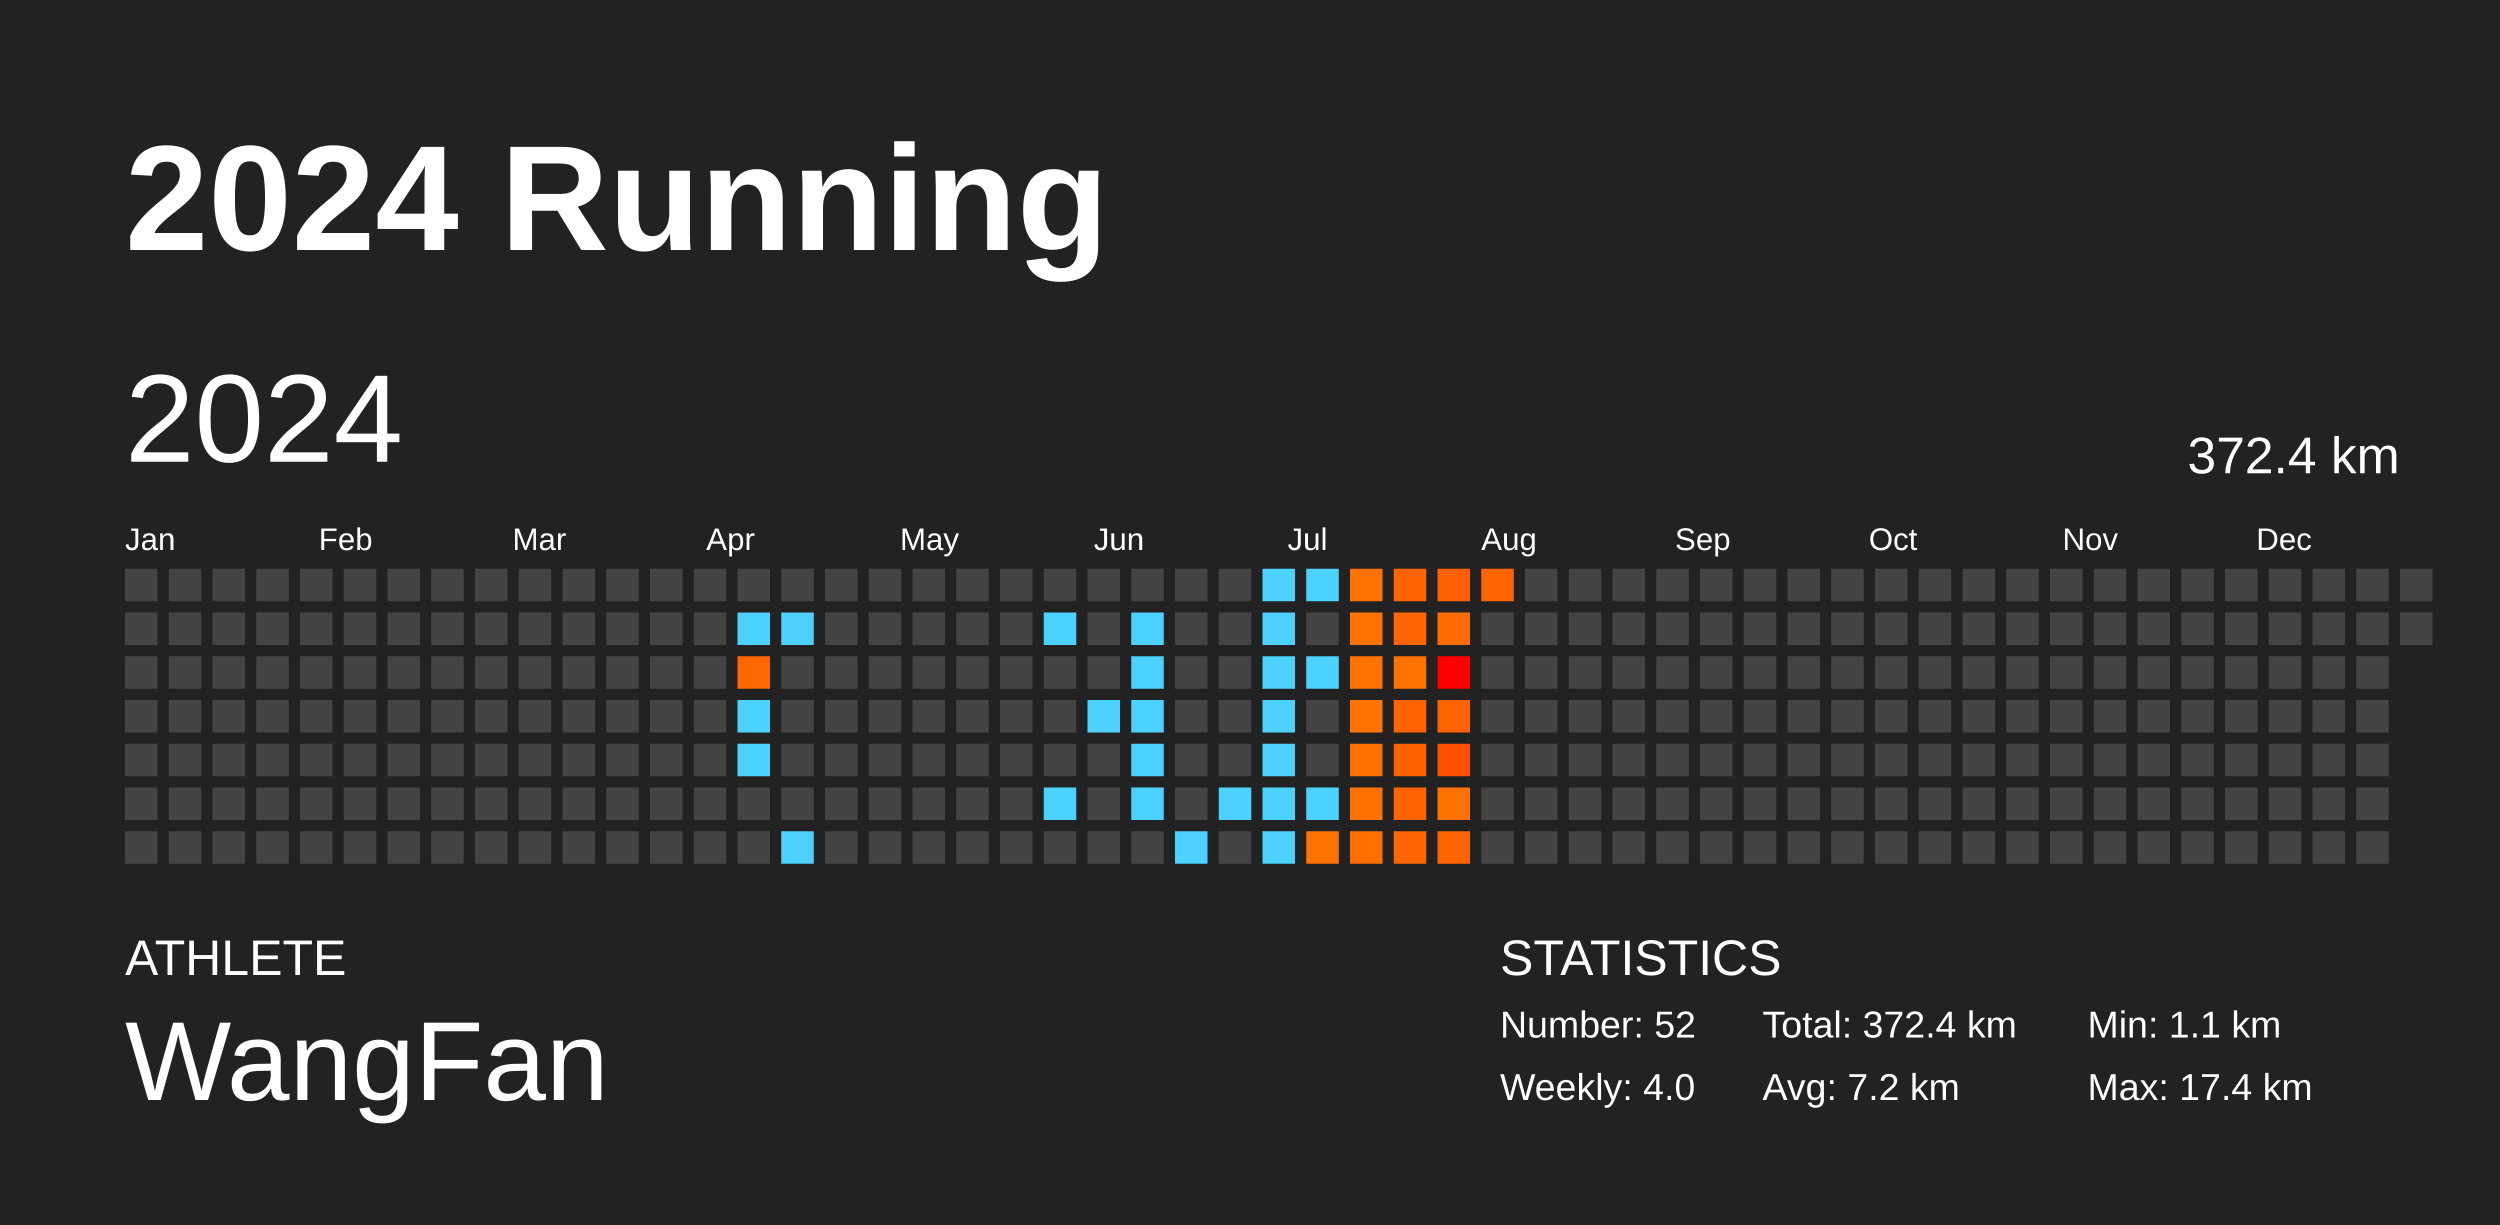
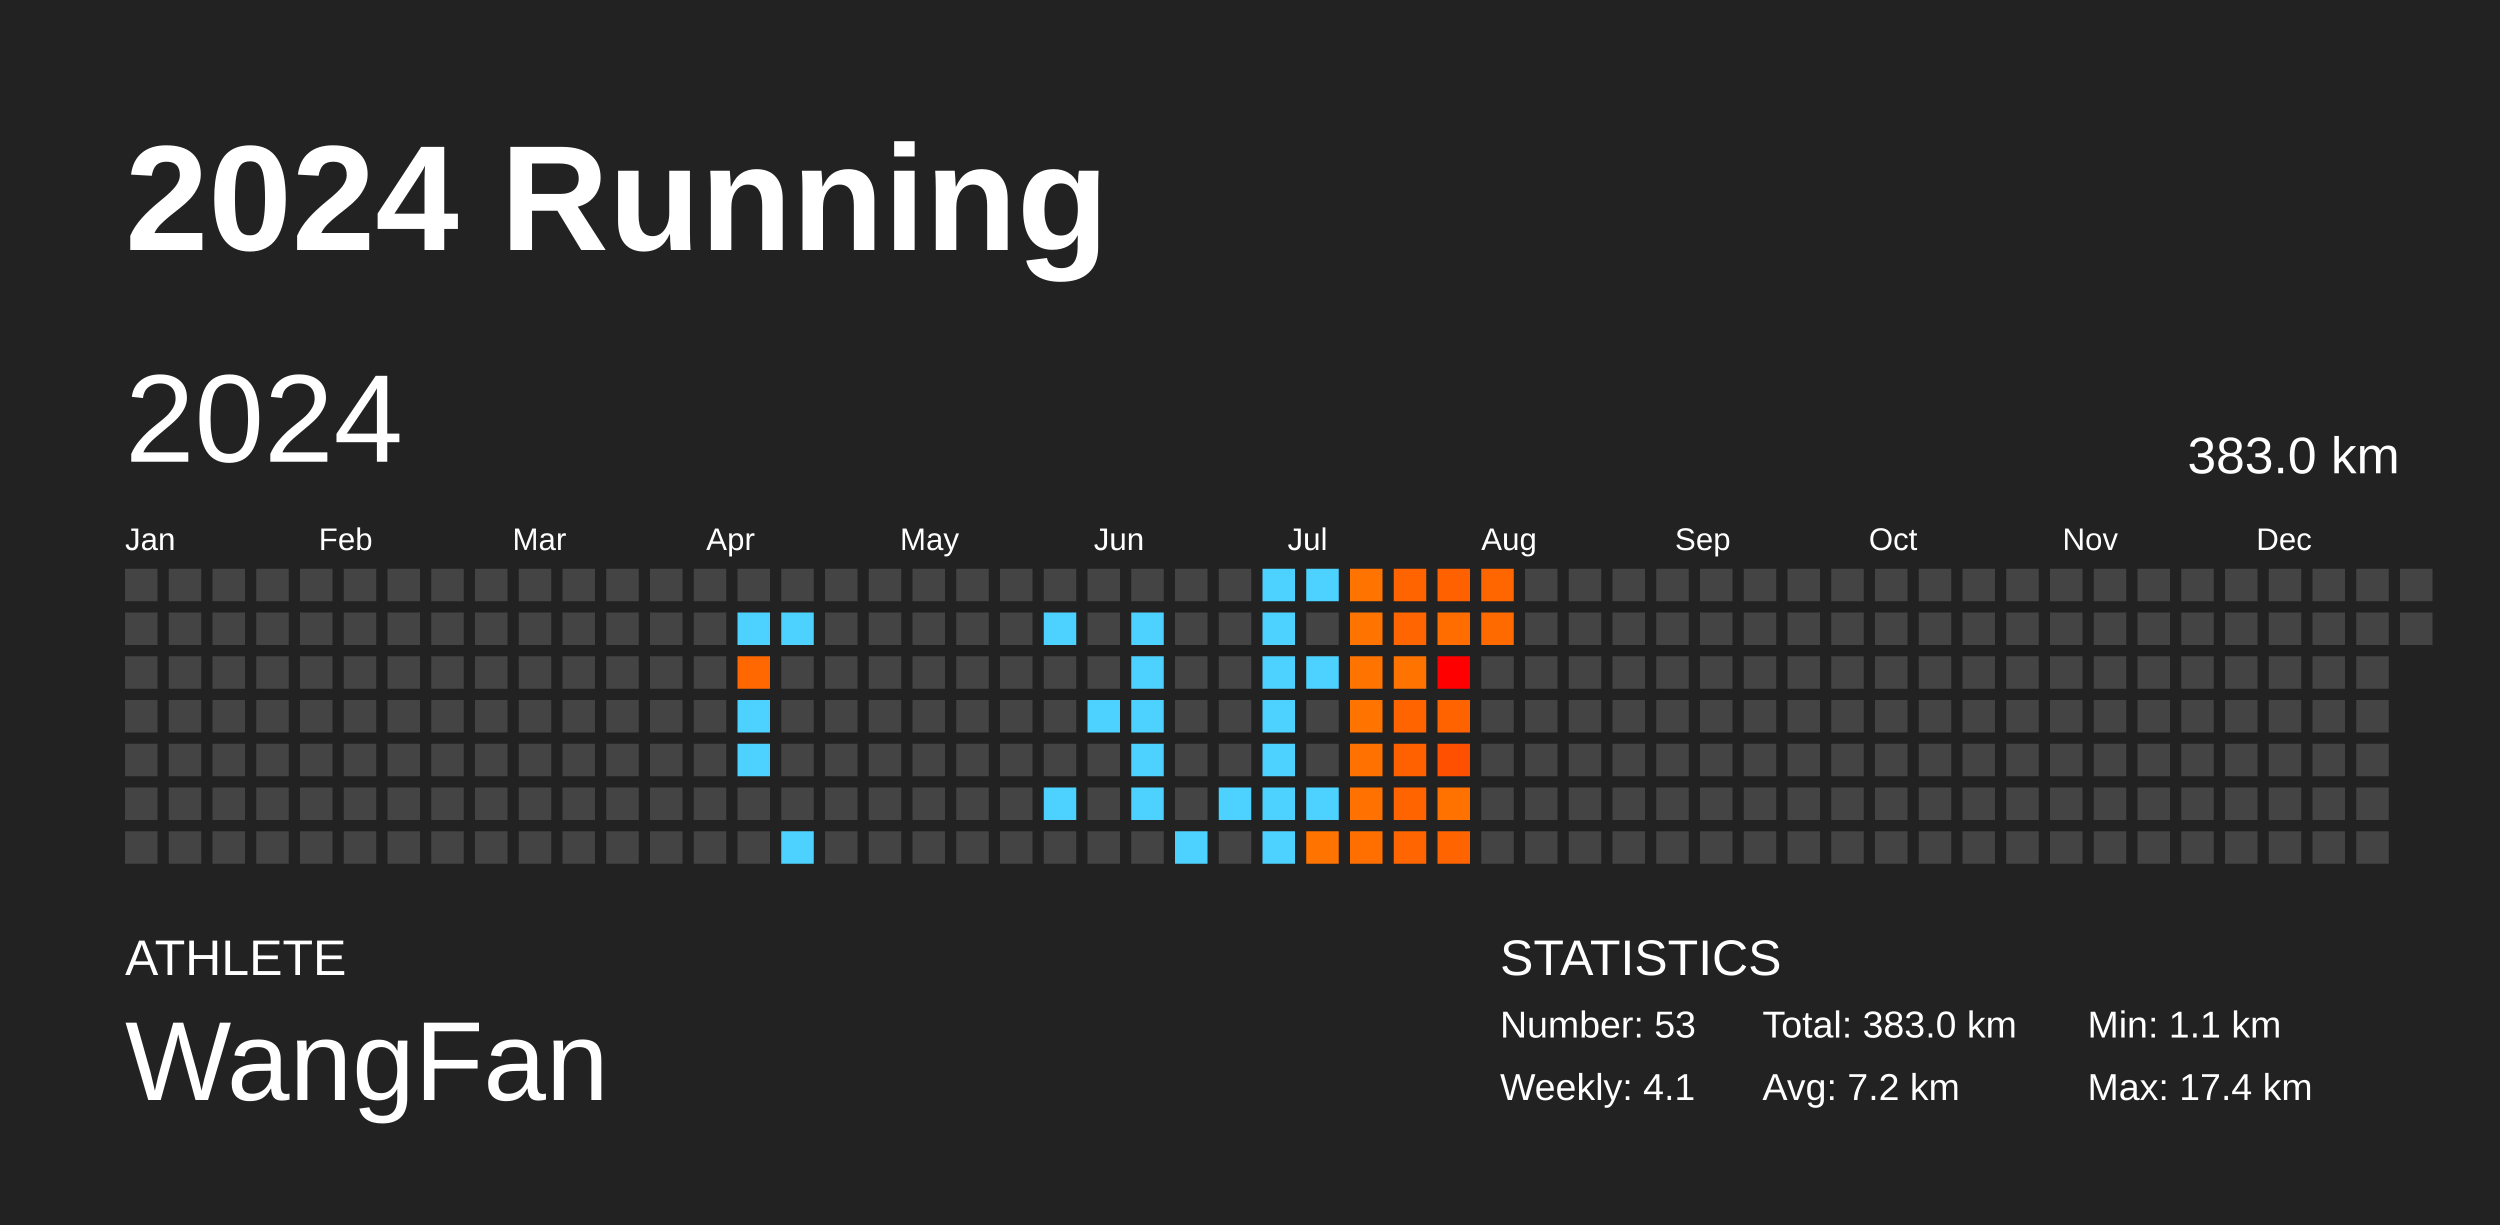
<svg xmlns="http://www.w3.org/2000/svg" baseProfile="full" height="98mm" version="1.1" viewBox="0,0,200,98" width="200mm">
  <defs />
  <rect fill="#222222" height="98" width="200" x="0" y="0" />
  <text fill="#FFFFFF" style="font-size:12px; font-family:Arial; font-weight:bold;" x="10" y="20">2024 Running</text>
  <text fill="#FFFFFF" style="font-size:4px; font-family:Arial" x="10" y="78">ATHLETE</text>
  <text fill="#FFFFFF" style="font-size:9px; font-family:Arial" x="10" y="88">WangFan</text>
  <text fill="#FFFFFF" style="font-size:4px; font-family:Arial" x="120" y="78">STATISTICS</text>
-   <text fill="#FFFFFF" style="font-size:3px; font-family:Arial" x="120" y="83">Number: 52</text>
-   <text fill="#FFFFFF" style="font-size:3px; font-family:Arial" x="120" y="88">Weekly: 4.0</text>
-   <text fill="#FFFFFF" style="font-size:3px; font-family:Arial" x="141" y="83">Total: 372.4 km</text>
+   <text fill="#FFFFFF" style="font-size:3px; font-family:Arial" x="120" y="83">Number: 53</text>
+   <text fill="#FFFFFF" style="font-size:3px; font-family:Arial" x="120" y="88">Weekly: 4.1</text>
+   <text fill="#FFFFFF" style="font-size:3px; font-family:Arial" x="141" y="83">Total: 383.0 km</text>
  <text fill="#FFFFFF" style="font-size:3px; font-family:Arial" x="141" y="88">Avg: 7.2 km</text>
  <text fill="#FFFFFF" style="font-size:3px; font-family:Arial" x="167" y="83">Min: 1.1 km</text>
  <text fill="#FFFFFF" style="font-size:3px; font-family:Arial" x="167" y="88">Max: 17.4 km</text>
  <text dominant-baseline="hanging" fill="#FFFFFF" style="font-size:10.0px; font-family:Arial;" x="10" y="30">2024</text>
-   <text dominant-baseline="hanging" fill="#FFFFFF" style="font-size:4.125px; font-family:Arial;" x="175" y="35">372.4 km</text>
+   <text dominant-baseline="hanging" fill="#FFFFFF" style="font-size:4.125px; font-family:Arial;" x="175" y="35">383.0 km</text>
  <text fill="#FFFFFF" style="font-size:2.5px; font-family:Arial" x="10.0" y="44">Jan</text>
  <text fill="#FFFFFF" style="font-size:2.5px; font-family:Arial" x="25.5" y="44">Feb</text>
  <text fill="#FFFFFF" style="font-size:2.5px; font-family:Arial" x="41.0" y="44">Mar</text>
  <text fill="#FFFFFF" style="font-size:2.5px; font-family:Arial" x="56.5" y="44">Apr</text>
  <text fill="#FFFFFF" style="font-size:2.5px; font-family:Arial" x="72.0" y="44">May</text>
  <text fill="#FFFFFF" style="font-size:2.5px; font-family:Arial" x="87.5" y="44">Jun</text>
  <text fill="#FFFFFF" style="font-size:2.5px; font-family:Arial" x="103.0" y="44">Jul</text>
  <text fill="#FFFFFF" style="font-size:2.5px; font-family:Arial" x="118.5" y="44">Aug</text>
  <text fill="#FFFFFF" style="font-size:2.5px; font-family:Arial" x="134.0" y="44">Sep</text>
  <text fill="#FFFFFF" style="font-size:2.5px; font-family:Arial" x="149.5" y="44">Oct</text>
  <text fill="#FFFFFF" style="font-size:2.5px; font-family:Arial" x="165.0" y="44">Nov</text>
  <text fill="#FFFFFF" style="font-size:2.5px; font-family:Arial" x="180.5" y="44">Dec</text>
  <rect fill="#444444" height="2.6" width="2.6" x="10.0" y="45.5" />
  <rect fill="#444444" height="2.6" width="2.6" x="10.0" y="49.0" />
  <rect fill="#444444" height="2.6" width="2.6" x="10.0" y="52.5" />
  <rect fill="#444444" height="2.6" width="2.6" x="10.0" y="56.0" />
  <rect fill="#444444" height="2.6" width="2.6" x="10.0" y="59.5" />
  <rect fill="#444444" height="2.6" width="2.6" x="10.0" y="63.0" />
  <rect fill="#444444" height="2.6" width="2.6" x="10.0" y="66.5" />
  <rect fill="#444444" height="2.6" width="2.6" x="13.5" y="45.5" />
  <rect fill="#444444" height="2.6" width="2.6" x="13.5" y="49.0" />
  <rect fill="#444444" height="2.6" width="2.6" x="13.5" y="52.5" />
  <rect fill="#444444" height="2.6" width="2.6" x="13.5" y="56.0" />
  <rect fill="#444444" height="2.6" width="2.6" x="13.5" y="59.5" />
  <rect fill="#444444" height="2.6" width="2.6" x="13.5" y="63.0" />
  <rect fill="#444444" height="2.6" width="2.6" x="13.5" y="66.5" />
  <rect fill="#444444" height="2.6" width="2.6" x="17.0" y="45.5" />
  <rect fill="#444444" height="2.6" width="2.6" x="17.0" y="49.0" />
  <rect fill="#444444" height="2.6" width="2.6" x="17.0" y="52.5" />
  <rect fill="#444444" height="2.6" width="2.6" x="17.0" y="56.0" />
  <rect fill="#444444" height="2.6" width="2.6" x="17.0" y="59.5" />
  <rect fill="#444444" height="2.6" width="2.6" x="17.0" y="63.0" />
  <rect fill="#444444" height="2.6" width="2.6" x="17.0" y="66.5" />
  <rect fill="#444444" height="2.6" width="2.6" x="20.5" y="45.5" />
  <rect fill="#444444" height="2.6" width="2.6" x="20.5" y="49.0" />
  <rect fill="#444444" height="2.6" width="2.6" x="20.5" y="52.5" />
  <rect fill="#444444" height="2.6" width="2.6" x="20.5" y="56.0" />
  <rect fill="#444444" height="2.6" width="2.6" x="20.5" y="59.5" />
  <rect fill="#444444" height="2.6" width="2.6" x="20.5" y="63.0" />
  <rect fill="#444444" height="2.6" width="2.6" x="20.5" y="66.5" />
  <rect fill="#444444" height="2.6" width="2.6" x="24.0" y="45.5" />
  <rect fill="#444444" height="2.6" width="2.6" x="24.0" y="49.0" />
  <rect fill="#444444" height="2.6" width="2.6" x="24.0" y="52.5" />
  <rect fill="#444444" height="2.6" width="2.6" x="24.0" y="56.0" />
  <rect fill="#444444" height="2.6" width="2.6" x="24.0" y="59.5" />
  <rect fill="#444444" height="2.6" width="2.6" x="24.0" y="63.0" />
  <rect fill="#444444" height="2.6" width="2.6" x="24.0" y="66.5" />
  <rect fill="#444444" height="2.6" width="2.6" x="27.5" y="45.5" />
  <rect fill="#444444" height="2.6" width="2.6" x="27.5" y="49.0" />
  <rect fill="#444444" height="2.6" width="2.6" x="27.5" y="52.5" />
  <rect fill="#444444" height="2.6" width="2.6" x="27.5" y="56.0" />
  <rect fill="#444444" height="2.6" width="2.6" x="27.5" y="59.5" />
  <rect fill="#444444" height="2.6" width="2.6" x="27.5" y="63.0" />
  <rect fill="#444444" height="2.6" width="2.6" x="27.5" y="66.5" />
  <rect fill="#444444" height="2.6" width="2.6" x="31.0" y="45.5" />
  <rect fill="#444444" height="2.6" width="2.6" x="31.0" y="49.0" />
  <rect fill="#444444" height="2.6" width="2.6" x="31.0" y="52.5" />
  <rect fill="#444444" height="2.6" width="2.6" x="31.0" y="56.0" />
  <rect fill="#444444" height="2.6" width="2.6" x="31.0" y="59.5" />
  <rect fill="#444444" height="2.6" width="2.6" x="31.0" y="63.0" />
  <rect fill="#444444" height="2.6" width="2.6" x="31.0" y="66.5" />
  <rect fill="#444444" height="2.6" width="2.6" x="34.5" y="45.5" />
  <rect fill="#444444" height="2.6" width="2.6" x="34.5" y="49.0" />
  <rect fill="#444444" height="2.6" width="2.6" x="34.5" y="52.5" />
  <rect fill="#444444" height="2.6" width="2.6" x="34.5" y="56.0" />
  <rect fill="#444444" height="2.6" width="2.6" x="34.5" y="59.5" />
  <rect fill="#444444" height="2.6" width="2.6" x="34.5" y="63.0" />
  <rect fill="#444444" height="2.6" width="2.6" x="34.5" y="66.5" />
  <rect fill="#444444" height="2.6" width="2.6" x="38.0" y="45.5" />
  <rect fill="#444444" height="2.6" width="2.6" x="38.0" y="49.0" />
  <rect fill="#444444" height="2.6" width="2.6" x="38.0" y="52.5" />
  <rect fill="#444444" height="2.6" width="2.6" x="38.0" y="56.0" />
  <rect fill="#444444" height="2.6" width="2.6" x="38.0" y="59.5" />
  <rect fill="#444444" height="2.6" width="2.6" x="38.0" y="63.0" />
  <rect fill="#444444" height="2.6" width="2.6" x="38.0" y="66.5" />
  <rect fill="#444444" height="2.6" width="2.6" x="41.5" y="45.5" />
  <rect fill="#444444" height="2.6" width="2.6" x="41.5" y="49.0" />
  <rect fill="#444444" height="2.6" width="2.6" x="41.5" y="52.5" />
  <rect fill="#444444" height="2.6" width="2.6" x="41.5" y="56.0" />
  <rect fill="#444444" height="2.6" width="2.6" x="41.5" y="59.5" />
  <rect fill="#444444" height="2.6" width="2.6" x="41.5" y="63.0" />
  <rect fill="#444444" height="2.6" width="2.6" x="41.5" y="66.5" />
  <rect fill="#444444" height="2.6" width="2.6" x="45.0" y="45.5" />
  <rect fill="#444444" height="2.6" width="2.6" x="45.0" y="49.0" />
  <rect fill="#444444" height="2.6" width="2.6" x="45.0" y="52.5" />
  <rect fill="#444444" height="2.6" width="2.6" x="45.0" y="56.0" />
  <rect fill="#444444" height="2.6" width="2.6" x="45.0" y="59.5" />
  <rect fill="#444444" height="2.6" width="2.6" x="45.0" y="63.0" />
  <rect fill="#444444" height="2.6" width="2.6" x="45.0" y="66.5" />
  <rect fill="#444444" height="2.6" width="2.6" x="48.5" y="45.5" />
  <rect fill="#444444" height="2.6" width="2.6" x="48.5" y="49.0" />
  <rect fill="#444444" height="2.6" width="2.6" x="48.5" y="52.5" />
  <rect fill="#444444" height="2.6" width="2.6" x="48.5" y="56.0" />
  <rect fill="#444444" height="2.6" width="2.6" x="48.5" y="59.5" />
  <rect fill="#444444" height="2.6" width="2.6" x="48.5" y="63.0" />
  <rect fill="#444444" height="2.6" width="2.6" x="48.5" y="66.5" />
  <rect fill="#444444" height="2.6" width="2.6" x="52.0" y="45.5" />
  <rect fill="#444444" height="2.6" width="2.6" x="52.0" y="49.0" />
  <rect fill="#444444" height="2.6" width="2.6" x="52.0" y="52.5" />
  <rect fill="#444444" height="2.6" width="2.6" x="52.0" y="56.0" />
  <rect fill="#444444" height="2.6" width="2.6" x="52.0" y="59.5" />
  <rect fill="#444444" height="2.6" width="2.6" x="52.0" y="63.0" />
  <rect fill="#444444" height="2.6" width="2.6" x="52.0" y="66.5" />
  <rect fill="#444444" height="2.6" width="2.6" x="55.5" y="45.5" />
  <rect fill="#444444" height="2.6" width="2.6" x="55.5" y="49.0" />
  <rect fill="#444444" height="2.6" width="2.6" x="55.5" y="52.5" />
  <rect fill="#444444" height="2.6" width="2.6" x="55.5" y="56.0" />
  <rect fill="#444444" height="2.6" width="2.6" x="55.5" y="59.5" />
  <rect fill="#444444" height="2.6" width="2.6" x="55.5" y="63.0" />
  <rect fill="#444444" height="2.6" width="2.6" x="55.5" y="66.5" />
  <rect fill="#444444" height="2.6" width="2.6" x="59.0" y="45.5" />
  <rect fill="#4dd2ff" height="2.6" width="2.6" x="59.0" y="49.0" />
  <rect fill="#ff6700" height="2.6" width="2.6" x="59.0" y="52.5" />
  <rect fill="#4dd2ff" height="2.6" width="2.6" x="59.0" y="56.0" />
  <rect fill="#4dd2ff" height="2.6" width="2.6" x="59.0" y="59.5" />
  <rect fill="#444444" height="2.6" width="2.6" x="59.0" y="63.0" />
  <rect fill="#444444" height="2.6" width="2.6" x="59.0" y="66.5" />
  <rect fill="#444444" height="2.6" width="2.6" x="62.5" y="45.5" />
  <rect fill="#4dd2ff" height="2.6" width="2.6" x="62.5" y="49.0" />
  <rect fill="#444444" height="2.6" width="2.6" x="62.5" y="52.5" />
  <rect fill="#444444" height="2.6" width="2.6" x="62.5" y="56.0" />
  <rect fill="#444444" height="2.6" width="2.6" x="62.5" y="59.5" />
  <rect fill="#444444" height="2.6" width="2.6" x="62.5" y="63.0" />
  <rect fill="#4dd2ff" height="2.6" width="2.6" x="62.5" y="66.5" />
  <rect fill="#444444" height="2.6" width="2.6" x="66.0" y="45.5" />
  <rect fill="#444444" height="2.6" width="2.6" x="66.0" y="49.0" />
  <rect fill="#444444" height="2.6" width="2.6" x="66.0" y="52.5" />
  <rect fill="#444444" height="2.6" width="2.6" x="66.0" y="56.0" />
  <rect fill="#444444" height="2.6" width="2.6" x="66.0" y="59.5" />
  <rect fill="#444444" height="2.6" width="2.6" x="66.0" y="63.0" />
  <rect fill="#444444" height="2.6" width="2.6" x="66.0" y="66.5" />
  <rect fill="#444444" height="2.6" width="2.6" x="69.5" y="45.5" />
  <rect fill="#444444" height="2.6" width="2.6" x="69.5" y="49.0" />
  <rect fill="#444444" height="2.6" width="2.6" x="69.5" y="52.5" />
  <rect fill="#444444" height="2.6" width="2.6" x="69.5" y="56.0" />
  <rect fill="#444444" height="2.6" width="2.6" x="69.5" y="59.5" />
  <rect fill="#444444" height="2.6" width="2.6" x="69.5" y="63.0" />
  <rect fill="#444444" height="2.6" width="2.6" x="69.5" y="66.5" />
  <rect fill="#444444" height="2.6" width="2.6" x="73.0" y="45.5" />
  <rect fill="#444444" height="2.6" width="2.6" x="73.0" y="49.0" />
  <rect fill="#444444" height="2.6" width="2.6" x="73.0" y="52.5" />
  <rect fill="#444444" height="2.6" width="2.6" x="73.0" y="56.0" />
  <rect fill="#444444" height="2.6" width="2.6" x="73.0" y="59.5" />
  <rect fill="#444444" height="2.6" width="2.6" x="73.0" y="63.0" />
  <rect fill="#444444" height="2.6" width="2.6" x="73.0" y="66.5" />
  <rect fill="#444444" height="2.6" width="2.6" x="76.5" y="45.5" />
  <rect fill="#444444" height="2.6" width="2.6" x="76.5" y="49.0" />
  <rect fill="#444444" height="2.6" width="2.6" x="76.5" y="52.5" />
  <rect fill="#444444" height="2.6" width="2.6" x="76.5" y="56.0" />
  <rect fill="#444444" height="2.6" width="2.6" x="76.5" y="59.5" />
  <rect fill="#444444" height="2.6" width="2.6" x="76.5" y="63.0" />
  <rect fill="#444444" height="2.6" width="2.6" x="76.5" y="66.5" />
  <rect fill="#444444" height="2.6" width="2.6" x="80.0" y="45.5" />
  <rect fill="#444444" height="2.6" width="2.6" x="80.0" y="49.0" />
  <rect fill="#444444" height="2.6" width="2.6" x="80.0" y="52.5" />
  <rect fill="#444444" height="2.6" width="2.6" x="80.0" y="56.0" />
  <rect fill="#444444" height="2.6" width="2.6" x="80.0" y="59.5" />
  <rect fill="#444444" height="2.6" width="2.6" x="80.0" y="63.0" />
  <rect fill="#444444" height="2.6" width="2.6" x="80.0" y="66.5" />
  <rect fill="#444444" height="2.6" width="2.6" x="83.5" y="45.5" />
  <rect fill="#4dd2ff" height="2.6" width="2.6" x="83.5" y="49.0" />
  <rect fill="#444444" height="2.6" width="2.6" x="83.5" y="52.5" />
  <rect fill="#444444" height="2.6" width="2.6" x="83.5" y="56.0" />
  <rect fill="#444444" height="2.6" width="2.6" x="83.5" y="59.5" />
  <rect fill="#4dd2ff" height="2.6" width="2.6" x="83.5" y="63.0" />
  <rect fill="#444444" height="2.6" width="2.6" x="83.5" y="66.5" />
  <rect fill="#444444" height="2.6" width="2.6" x="87.0" y="45.5" />
  <rect fill="#444444" height="2.6" width="2.6" x="87.0" y="49.0" />
  <rect fill="#444444" height="2.6" width="2.6" x="87.0" y="52.5" />
  <rect fill="#4dd2ff" height="2.6" width="2.6" x="87.0" y="56.0" />
  <rect fill="#444444" height="2.6" width="2.6" x="87.0" y="59.5" />
  <rect fill="#444444" height="2.6" width="2.6" x="87.0" y="63.0" />
  <rect fill="#444444" height="2.6" width="2.6" x="87.0" y="66.5" />
  <rect fill="#444444" height="2.6" width="2.6" x="90.5" y="45.5" />
  <rect fill="#4dd2ff" height="2.6" width="2.6" x="90.5" y="49.0" />
  <rect fill="#4dd2ff" height="2.6" width="2.6" x="90.5" y="52.5" />
  <rect fill="#4dd2ff" height="2.6" width="2.6" x="90.5" y="56.0" />
  <rect fill="#4dd2ff" height="2.6" width="2.6" x="90.5" y="59.5" />
  <rect fill="#4dd2ff" height="2.6" width="2.6" x="90.5" y="63.0" />
  <rect fill="#444444" height="2.6" width="2.6" x="90.5" y="66.5" />
  <rect fill="#444444" height="2.6" width="2.6" x="94.0" y="45.5" />
  <rect fill="#444444" height="2.6" width="2.6" x="94.0" y="49.0" />
  <rect fill="#444444" height="2.6" width="2.6" x="94.0" y="52.5" />
  <rect fill="#444444" height="2.6" width="2.6" x="94.0" y="56.0" />
  <rect fill="#444444" height="2.6" width="2.6" x="94.0" y="59.5" />
  <rect fill="#444444" height="2.6" width="2.6" x="94.0" y="63.0" />
  <rect fill="#4dd2ff" height="2.6" width="2.6" x="94.0" y="66.5" />
  <rect fill="#444444" height="2.6" width="2.6" x="97.5" y="45.5" />
  <rect fill="#444444" height="2.6" width="2.6" x="97.5" y="49.0" />
  <rect fill="#444444" height="2.6" width="2.6" x="97.5" y="52.5" />
  <rect fill="#444444" height="2.6" width="2.6" x="97.5" y="56.0" />
  <rect fill="#444444" height="2.6" width="2.6" x="97.5" y="59.5" />
  <rect fill="#4dd2ff" height="2.6" width="2.6" x="97.5" y="63.0" />
  <rect fill="#444444" height="2.6" width="2.6" x="97.5" y="66.5" />
  <rect fill="#4dd2ff" height="2.6" width="2.6" x="101.0" y="45.5" />
  <rect fill="#4dd2ff" height="2.6" width="2.6" x="101.0" y="49.0" />
  <rect fill="#4dd2ff" height="2.6" width="2.6" x="101.0" y="52.5" />
  <rect fill="#4dd2ff" height="2.6" width="2.6" x="101.0" y="56.0" />
  <rect fill="#4dd2ff" height="2.6" width="2.6" x="101.0" y="59.5" />
  <rect fill="#4dd2ff" height="2.6" width="2.6" x="101.0" y="63.0" />
  <rect fill="#4dd2ff" height="2.6" width="2.6" x="101.0" y="66.5" />
  <rect fill="#4dd2ff" height="2.6" width="2.6" x="104.5" y="45.5" />
  <rect fill="#444444" height="2.6" width="2.6" x="104.5" y="49.0" />
  <rect fill="#4dd2ff" height="2.6" width="2.6" x="104.5" y="52.5" />
  <rect fill="#444444" height="2.6" width="2.6" x="104.5" y="56.0" />
  <rect fill="#444444" height="2.6" width="2.6" x="104.5" y="59.5" />
  <rect fill="#4dd2ff" height="2.6" width="2.6" x="104.5" y="63.0" />
  <rect fill="#ff7400" height="2.6" width="2.6" x="104.5" y="66.5" />
  <rect fill="#ff7300" height="2.6" width="2.6" x="108.0" y="45.5" />
  <rect fill="#ff7300" height="2.6" width="2.6" x="108.0" y="49.0" />
  <rect fill="#ff7300" height="2.6" width="2.6" x="108.0" y="52.5" />
  <rect fill="#ff7300" height="2.6" width="2.6" x="108.0" y="56.0" />
  <rect fill="#ff7100" height="2.6" width="2.6" x="108.0" y="59.5" />
  <rect fill="#ff7100" height="2.6" width="2.6" x="108.0" y="63.0" />
  <rect fill="#ff6f00" height="2.6" width="2.6" x="108.0" y="66.5" />
  <rect fill="#ff6400" height="2.6" width="2.6" x="111.5" y="45.5" />
  <rect fill="#ff6500" height="2.6" width="2.6" x="111.5" y="49.0" />
  <rect fill="#ff7400" height="2.6" width="2.6" x="111.5" y="52.5" />
  <rect fill="#ff6400" height="2.6" width="2.6" x="111.5" y="56.0" />
  <rect fill="#ff6100" height="2.6" width="2.6" x="111.5" y="59.5" />
  <rect fill="#ff6400" height="2.6" width="2.6" x="111.5" y="63.0" />
  <rect fill="#ff6500" height="2.6" width="2.6" x="111.5" y="66.5" />
  <rect fill="#ff6100" height="2.6" width="2.6" x="115.0" y="45.5" />
  <rect fill="#ff6d00" height="2.6" width="2.6" x="115.0" y="49.0" />
  <rect fill="#ff0000" height="2.6" width="2.6" x="115.0" y="52.5" />
  <rect fill="#ff6300" height="2.6" width="2.6" x="115.0" y="56.0" />
  <rect fill="#ff4f00" height="2.6" width="2.6" x="115.0" y="59.5" />
  <rect fill="#ff7200" height="2.6" width="2.6" x="115.0" y="63.0" />
  <rect fill="#ff6400" height="2.6" width="2.6" x="115.0" y="66.5" />
  <rect fill="#ff6600" height="2.6" width="2.6" x="118.5" y="45.5" />
-   <rect fill="#444444" height="2.6" width="2.6" x="118.5" y="49.0" />
+   <rect fill="#ff6a00" height="2.6" width="2.6" x="118.5" y="49.0" />
  <rect fill="#444444" height="2.6" width="2.6" x="118.5" y="52.5" />
  <rect fill="#444444" height="2.6" width="2.6" x="118.5" y="56.0" />
  <rect fill="#444444" height="2.6" width="2.6" x="118.5" y="59.5" />
  <rect fill="#444444" height="2.6" width="2.6" x="118.5" y="63.0" />
  <rect fill="#444444" height="2.6" width="2.6" x="118.5" y="66.5" />
  <rect fill="#444444" height="2.6" width="2.6" x="122.0" y="45.5" />
  <rect fill="#444444" height="2.6" width="2.6" x="122.0" y="49.0" />
  <rect fill="#444444" height="2.6" width="2.6" x="122.0" y="52.5" />
  <rect fill="#444444" height="2.6" width="2.6" x="122.0" y="56.0" />
  <rect fill="#444444" height="2.6" width="2.6" x="122.0" y="59.5" />
  <rect fill="#444444" height="2.6" width="2.6" x="122.0" y="63.0" />
  <rect fill="#444444" height="2.6" width="2.6" x="122.0" y="66.5" />
  <rect fill="#444444" height="2.6" width="2.6" x="125.5" y="45.5" />
  <rect fill="#444444" height="2.6" width="2.6" x="125.5" y="49.0" />
  <rect fill="#444444" height="2.6" width="2.6" x="125.5" y="52.5" />
  <rect fill="#444444" height="2.6" width="2.6" x="125.5" y="56.0" />
  <rect fill="#444444" height="2.6" width="2.6" x="125.5" y="59.5" />
  <rect fill="#444444" height="2.6" width="2.6" x="125.5" y="63.0" />
  <rect fill="#444444" height="2.6" width="2.6" x="125.5" y="66.5" />
  <rect fill="#444444" height="2.6" width="2.6" x="129.0" y="45.5" />
  <rect fill="#444444" height="2.6" width="2.6" x="129.0" y="49.0" />
  <rect fill="#444444" height="2.6" width="2.6" x="129.0" y="52.5" />
  <rect fill="#444444" height="2.6" width="2.6" x="129.0" y="56.0" />
  <rect fill="#444444" height="2.6" width="2.6" x="129.0" y="59.5" />
  <rect fill="#444444" height="2.6" width="2.6" x="129.0" y="63.0" />
  <rect fill="#444444" height="2.6" width="2.6" x="129.0" y="66.5" />
  <rect fill="#444444" height="2.6" width="2.6" x="132.5" y="45.5" />
  <rect fill="#444444" height="2.6" width="2.6" x="132.5" y="49.0" />
  <rect fill="#444444" height="2.6" width="2.6" x="132.5" y="52.5" />
  <rect fill="#444444" height="2.6" width="2.6" x="132.5" y="56.0" />
  <rect fill="#444444" height="2.6" width="2.6" x="132.5" y="59.5" />
  <rect fill="#444444" height="2.6" width="2.6" x="132.5" y="63.0" />
  <rect fill="#444444" height="2.6" width="2.6" x="132.5" y="66.5" />
  <rect fill="#444444" height="2.6" width="2.6" x="136.0" y="45.5" />
  <rect fill="#444444" height="2.6" width="2.6" x="136.0" y="49.0" />
  <rect fill="#444444" height="2.6" width="2.6" x="136.0" y="52.5" />
  <rect fill="#444444" height="2.6" width="2.6" x="136.0" y="56.0" />
  <rect fill="#444444" height="2.6" width="2.6" x="136.0" y="59.5" />
  <rect fill="#444444" height="2.6" width="2.6" x="136.0" y="63.0" />
  <rect fill="#444444" height="2.6" width="2.6" x="136.0" y="66.5" />
  <rect fill="#444444" height="2.6" width="2.6" x="139.5" y="45.5" />
  <rect fill="#444444" height="2.6" width="2.6" x="139.5" y="49.0" />
  <rect fill="#444444" height="2.6" width="2.6" x="139.5" y="52.5" />
  <rect fill="#444444" height="2.6" width="2.6" x="139.5" y="56.0" />
  <rect fill="#444444" height="2.6" width="2.6" x="139.5" y="59.5" />
  <rect fill="#444444" height="2.6" width="2.6" x="139.5" y="63.0" />
  <rect fill="#444444" height="2.6" width="2.6" x="139.5" y="66.5" />
  <rect fill="#444444" height="2.6" width="2.6" x="143.0" y="45.5" />
  <rect fill="#444444" height="2.6" width="2.6" x="143.0" y="49.0" />
  <rect fill="#444444" height="2.6" width="2.6" x="143.0" y="52.5" />
  <rect fill="#444444" height="2.6" width="2.6" x="143.0" y="56.0" />
  <rect fill="#444444" height="2.6" width="2.6" x="143.0" y="59.5" />
  <rect fill="#444444" height="2.6" width="2.6" x="143.0" y="63.0" />
  <rect fill="#444444" height="2.6" width="2.6" x="143.0" y="66.5" />
  <rect fill="#444444" height="2.6" width="2.6" x="146.5" y="45.5" />
  <rect fill="#444444" height="2.6" width="2.6" x="146.5" y="49.0" />
  <rect fill="#444444" height="2.6" width="2.6" x="146.5" y="52.5" />
  <rect fill="#444444" height="2.6" width="2.6" x="146.5" y="56.0" />
  <rect fill="#444444" height="2.6" width="2.6" x="146.5" y="59.5" />
  <rect fill="#444444" height="2.6" width="2.6" x="146.5" y="63.0" />
  <rect fill="#444444" height="2.6" width="2.6" x="146.5" y="66.5" />
  <rect fill="#444444" height="2.6" width="2.6" x="150.0" y="45.5" />
  <rect fill="#444444" height="2.6" width="2.6" x="150.0" y="49.0" />
  <rect fill="#444444" height="2.6" width="2.6" x="150.0" y="52.5" />
  <rect fill="#444444" height="2.6" width="2.6" x="150.0" y="56.0" />
  <rect fill="#444444" height="2.6" width="2.6" x="150.0" y="59.5" />
  <rect fill="#444444" height="2.6" width="2.6" x="150.0" y="63.0" />
  <rect fill="#444444" height="2.6" width="2.6" x="150.0" y="66.5" />
  <rect fill="#444444" height="2.6" width="2.6" x="153.5" y="45.5" />
  <rect fill="#444444" height="2.6" width="2.6" x="153.5" y="49.0" />
  <rect fill="#444444" height="2.6" width="2.6" x="153.5" y="52.5" />
  <rect fill="#444444" height="2.6" width="2.6" x="153.5" y="56.0" />
  <rect fill="#444444" height="2.6" width="2.6" x="153.5" y="59.5" />
  <rect fill="#444444" height="2.6" width="2.6" x="153.5" y="63.0" />
  <rect fill="#444444" height="2.6" width="2.6" x="153.5" y="66.5" />
  <rect fill="#444444" height="2.6" width="2.6" x="157.0" y="45.5" />
  <rect fill="#444444" height="2.6" width="2.6" x="157.0" y="49.0" />
  <rect fill="#444444" height="2.6" width="2.6" x="157.0" y="52.5" />
  <rect fill="#444444" height="2.6" width="2.6" x="157.0" y="56.0" />
  <rect fill="#444444" height="2.6" width="2.6" x="157.0" y="59.5" />
  <rect fill="#444444" height="2.6" width="2.6" x="157.0" y="63.0" />
  <rect fill="#444444" height="2.6" width="2.6" x="157.0" y="66.5" />
  <rect fill="#444444" height="2.6" width="2.6" x="160.5" y="45.5" />
  <rect fill="#444444" height="2.6" width="2.6" x="160.5" y="49.0" />
  <rect fill="#444444" height="2.6" width="2.6" x="160.5" y="52.5" />
  <rect fill="#444444" height="2.6" width="2.6" x="160.5" y="56.0" />
  <rect fill="#444444" height="2.6" width="2.6" x="160.5" y="59.5" />
  <rect fill="#444444" height="2.6" width="2.6" x="160.5" y="63.0" />
  <rect fill="#444444" height="2.6" width="2.6" x="160.5" y="66.5" />
  <rect fill="#444444" height="2.6" width="2.6" x="164.0" y="45.5" />
  <rect fill="#444444" height="2.6" width="2.6" x="164.0" y="49.0" />
  <rect fill="#444444" height="2.6" width="2.6" x="164.0" y="52.5" />
  <rect fill="#444444" height="2.6" width="2.6" x="164.0" y="56.0" />
  <rect fill="#444444" height="2.6" width="2.6" x="164.0" y="59.5" />
  <rect fill="#444444" height="2.6" width="2.6" x="164.0" y="63.0" />
  <rect fill="#444444" height="2.6" width="2.6" x="164.0" y="66.5" />
  <rect fill="#444444" height="2.6" width="2.6" x="167.5" y="45.5" />
  <rect fill="#444444" height="2.6" width="2.6" x="167.5" y="49.0" />
  <rect fill="#444444" height="2.6" width="2.6" x="167.5" y="52.5" />
  <rect fill="#444444" height="2.6" width="2.6" x="167.5" y="56.0" />
  <rect fill="#444444" height="2.6" width="2.6" x="167.5" y="59.5" />
  <rect fill="#444444" height="2.6" width="2.6" x="167.5" y="63.0" />
  <rect fill="#444444" height="2.6" width="2.6" x="167.5" y="66.5" />
  <rect fill="#444444" height="2.6" width="2.6" x="171.0" y="45.5" />
  <rect fill="#444444" height="2.6" width="2.6" x="171.0" y="49.0" />
  <rect fill="#444444" height="2.6" width="2.6" x="171.0" y="52.5" />
  <rect fill="#444444" height="2.6" width="2.6" x="171.0" y="56.0" />
  <rect fill="#444444" height="2.6" width="2.6" x="171.0" y="59.5" />
  <rect fill="#444444" height="2.6" width="2.6" x="171.0" y="63.0" />
  <rect fill="#444444" height="2.6" width="2.6" x="171.0" y="66.5" />
  <rect fill="#444444" height="2.6" width="2.6" x="174.5" y="45.5" />
  <rect fill="#444444" height="2.6" width="2.6" x="174.5" y="49.0" />
  <rect fill="#444444" height="2.6" width="2.6" x="174.5" y="52.5" />
  <rect fill="#444444" height="2.6" width="2.6" x="174.5" y="56.0" />
  <rect fill="#444444" height="2.6" width="2.6" x="174.5" y="59.5" />
  <rect fill="#444444" height="2.6" width="2.6" x="174.5" y="63.0" />
  <rect fill="#444444" height="2.6" width="2.6" x="174.5" y="66.5" />
  <rect fill="#444444" height="2.6" width="2.6" x="178.0" y="45.5" />
  <rect fill="#444444" height="2.6" width="2.6" x="178.0" y="49.0" />
  <rect fill="#444444" height="2.6" width="2.6" x="178.0" y="52.5" />
  <rect fill="#444444" height="2.6" width="2.6" x="178.0" y="56.0" />
  <rect fill="#444444" height="2.6" width="2.6" x="178.0" y="59.5" />
  <rect fill="#444444" height="2.6" width="2.6" x="178.0" y="63.0" />
  <rect fill="#444444" height="2.6" width="2.6" x="178.0" y="66.5" />
  <rect fill="#444444" height="2.6" width="2.6" x="181.5" y="45.5" />
  <rect fill="#444444" height="2.6" width="2.6" x="181.5" y="49.0" />
  <rect fill="#444444" height="2.6" width="2.6" x="181.5" y="52.5" />
  <rect fill="#444444" height="2.6" width="2.6" x="181.5" y="56.0" />
  <rect fill="#444444" height="2.6" width="2.6" x="181.5" y="59.5" />
  <rect fill="#444444" height="2.6" width="2.6" x="181.5" y="63.0" />
  <rect fill="#444444" height="2.6" width="2.6" x="181.5" y="66.5" />
  <rect fill="#444444" height="2.6" width="2.6" x="185.0" y="45.5" />
  <rect fill="#444444" height="2.6" width="2.6" x="185.0" y="49.0" />
  <rect fill="#444444" height="2.6" width="2.6" x="185.0" y="52.5" />
  <rect fill="#444444" height="2.6" width="2.6" x="185.0" y="56.0" />
  <rect fill="#444444" height="2.6" width="2.6" x="185.0" y="59.5" />
  <rect fill="#444444" height="2.6" width="2.6" x="185.0" y="63.0" />
  <rect fill="#444444" height="2.6" width="2.6" x="185.0" y="66.5" />
  <rect fill="#444444" height="2.6" width="2.6" x="188.5" y="45.5" />
  <rect fill="#444444" height="2.6" width="2.6" x="188.5" y="49.0" />
  <rect fill="#444444" height="2.6" width="2.6" x="188.5" y="52.5" />
  <rect fill="#444444" height="2.6" width="2.6" x="188.5" y="56.0" />
  <rect fill="#444444" height="2.6" width="2.6" x="188.5" y="59.5" />
  <rect fill="#444444" height="2.6" width="2.6" x="188.5" y="63.0" />
  <rect fill="#444444" height="2.6" width="2.6" x="188.5" y="66.5" />
  <rect fill="#444444" height="2.6" width="2.6" x="192.0" y="45.5" />
  <rect fill="#444444" height="2.6" width="2.6" x="192.0" y="49.0" />
</svg>
